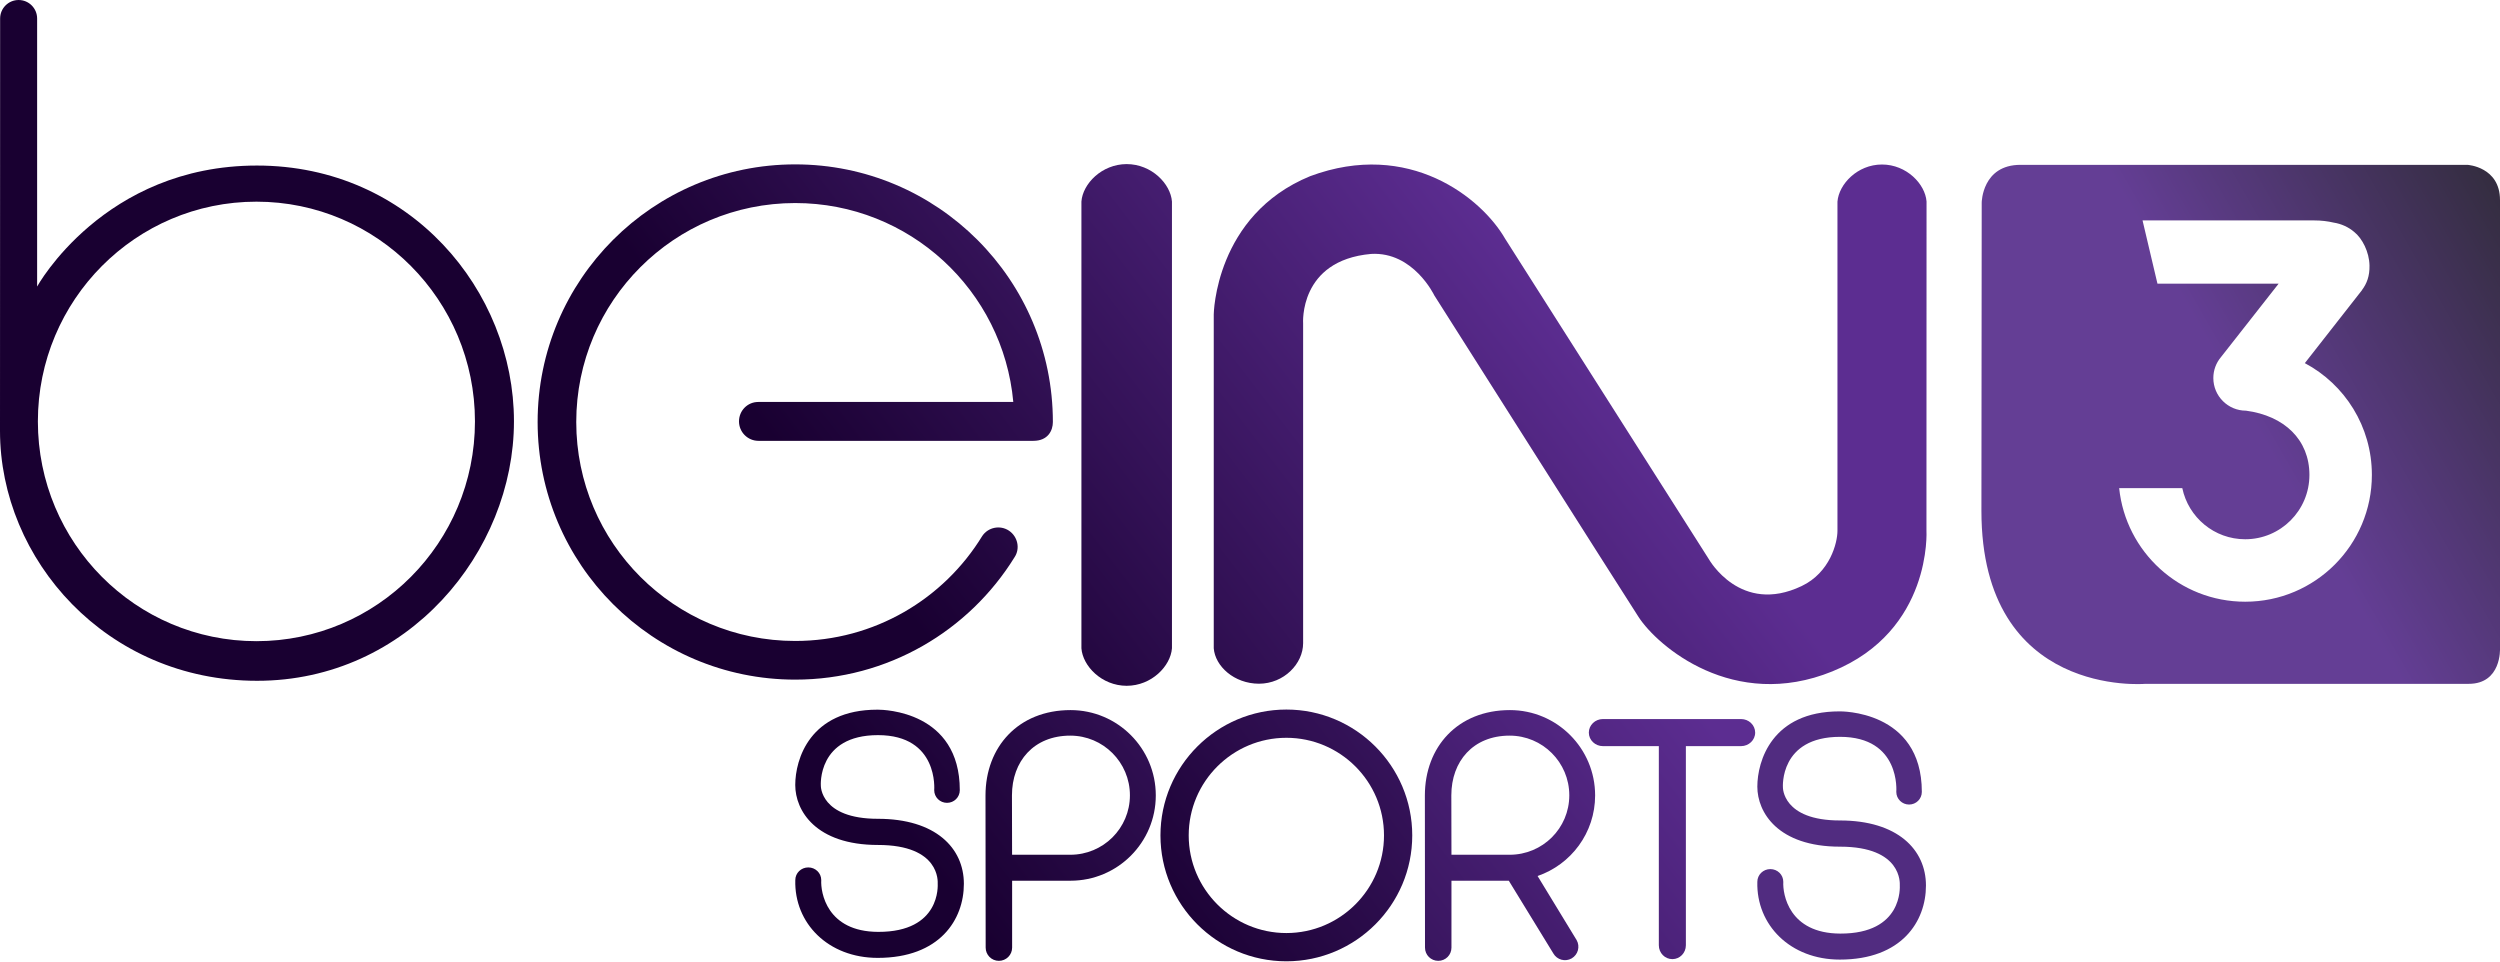
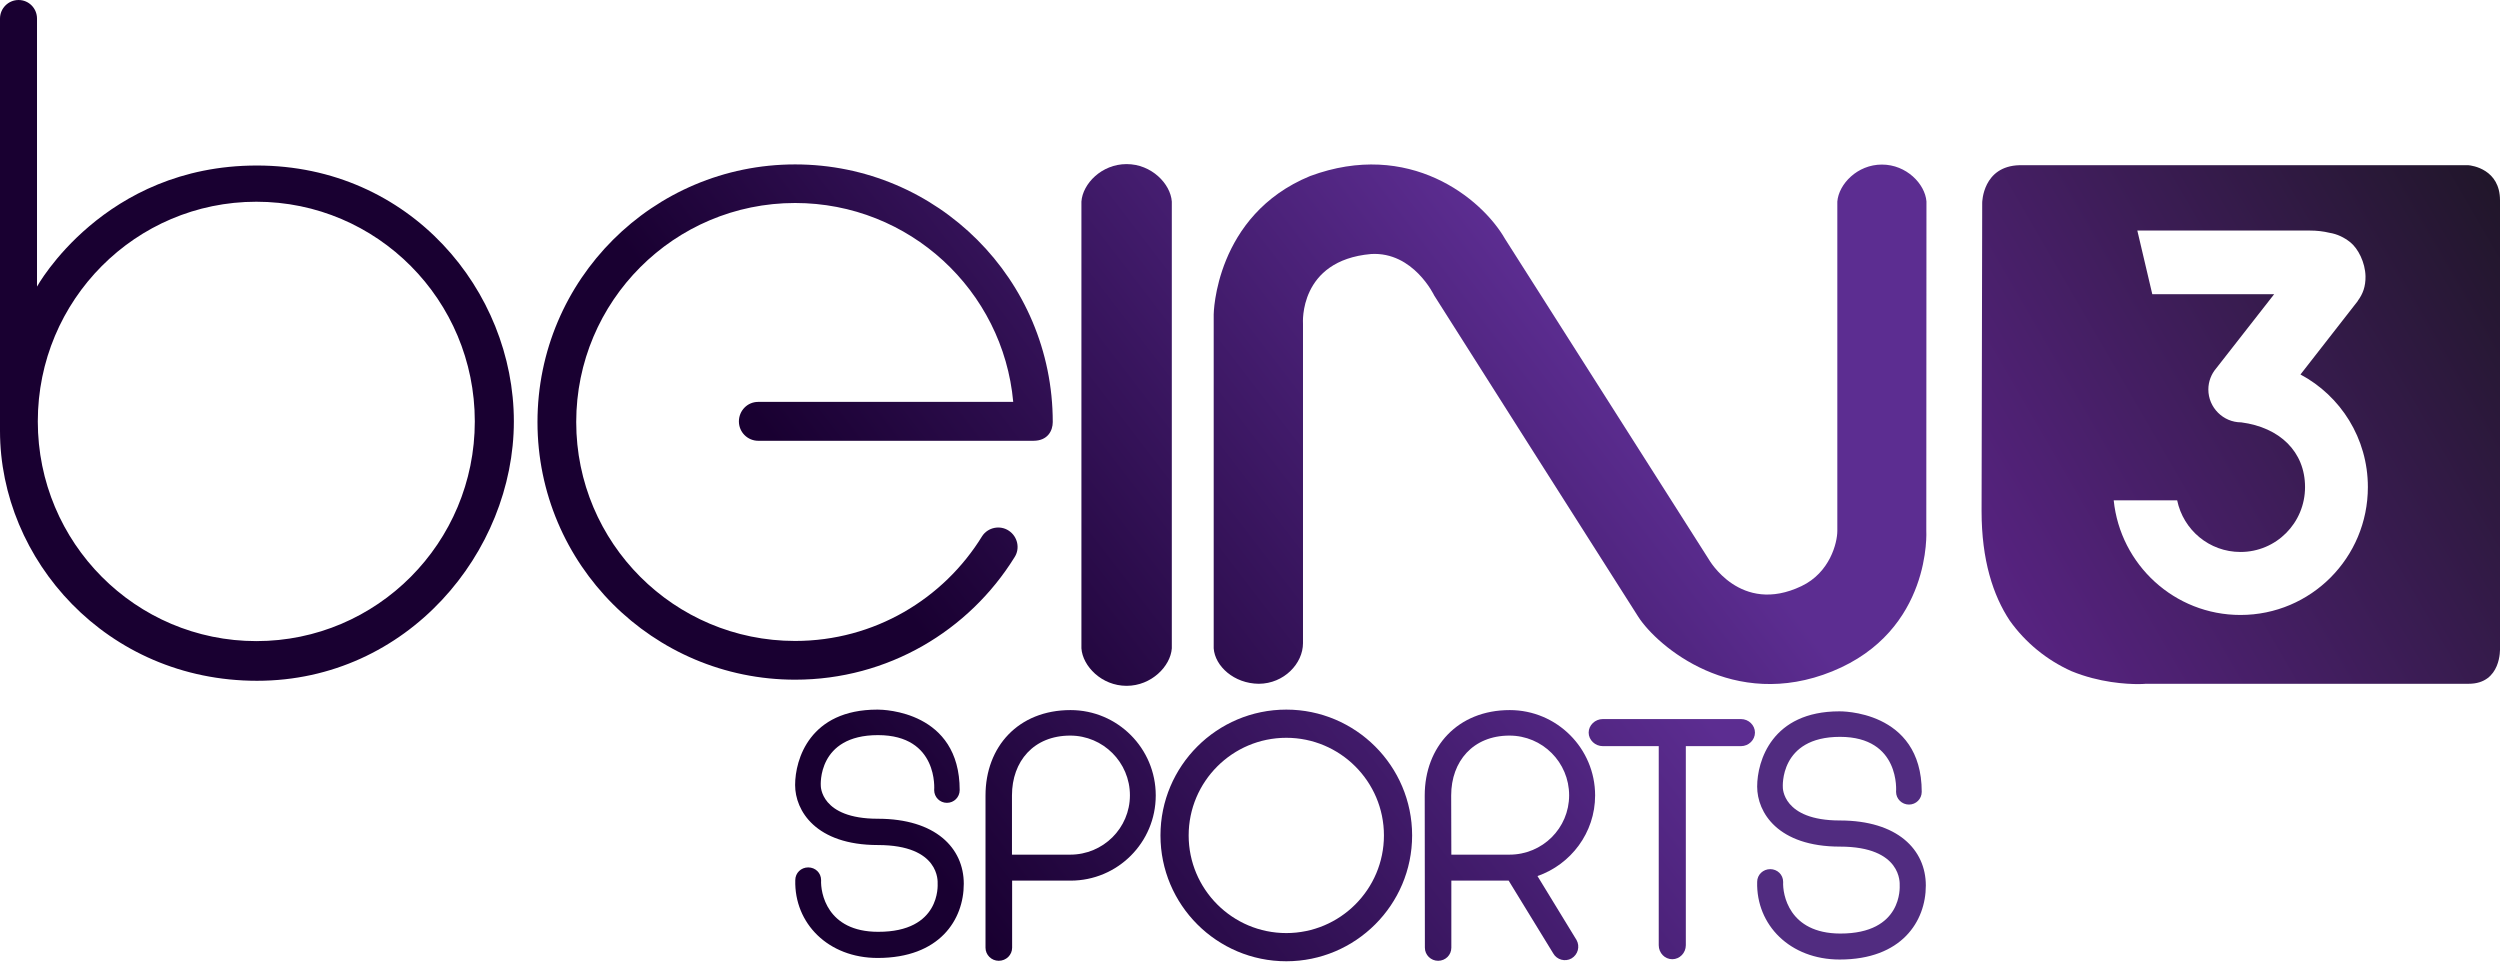
- <svg xmlns="http://www.w3.org/2000/svg" xmlns:xlink="http://www.w3.org/1999/xlink" height="65.111mm" width="169.33mm" version="1.1" viewBox="0 0 600 230.71">
+ <svg xmlns="http://www.w3.org/2000/svg" height="230.7" width="600" version="1.1" viewBox="0 0 158.75 61.039">
  <defs>
-     <linearGradient id="l" gradientUnits="userSpaceOnUse" gradientTransform="matrix(135.24 -103.59 103.59 135.24 430.41 397.28)" x1="0" x2="1" y1="0" y2="0">
+     <linearGradient id="i" gradientUnits="userSpaceOnUse" gradientTransform="matrix(35.781 -27.408 27.408 35.781 143.95 145.16)" x1="0" x2="1" y1="0" y2="0">
      <stop stop-color="#190031" offset="0" />
      <stop stop-color="#190031" offset=".006" />
      <stop stop-color="#5c2d91" offset="1" />
    </linearGradient>
-     <linearGradient id="m" gradientUnits="userSpaceOnUse" gradientTransform="matrix(135.24 -103.59 103.59 135.24 460.16 436.13)" x1="0" x2="1" y1="0" y2="0">
+     <linearGradient id="h" gradientUnits="userSpaceOnUse" gradientTransform="matrix(35.781 -27.408 27.408 35.781 160.96 167.37)" x1="0" x2="1" y1="0" y2="0">
      <stop stop-color="#190031" offset="0" />
      <stop stop-color="#190031" offset=".006" />
      <stop stop-color="#5c2d91" offset="1" />
    </linearGradient>
-     <linearGradient id="n" gradientUnits="userSpaceOnUse" gradientTransform="matrix(135.24 -103.59 103.59 135.24 499.51 487.49)" x1="0" x2="1" y1="0" y2="0">
+     <linearGradient id="g" gradientUnits="userSpaceOnUse" gradientTransform="matrix(35.781 -27.409 27.409 35.781 168.84 177.64)" x1="0" x2="1" y1="0" y2="0">
      <stop stop-color="#190031" offset="0" />
      <stop stop-color="#190031" offset=".006" />
      <stop stop-color="#5c2d91" offset="1" />
    </linearGradient>
-     <linearGradient id="o" gradientUnits="userSpaceOnUse" gradientTransform="matrix(135.24 -103.59 103.59 135.24 527.91 577.54)" x1="0" x2="1" y1="0" y2="0">
+     <linearGradient id="f" gradientUnits="userSpaceOnUse" gradientTransform="matrix(35.781 -27.408 27.408 35.781 179.25 191.23)" x1="0" x2="1" y1="0" y2="0">
      <stop stop-color="#190031" offset="0" />
      <stop stop-color="#190031" offset=".006" />
      <stop stop-color="#5c2d91" offset="1" />
    </linearGradient>
-     <linearGradient id="p" gradientUnits="userSpaceOnUse" gradientTransform="matrix(135.24 -103.59 103.59 135.24 459.99 488.88)" x1="0" x2="1" y1="0" y2="0">
+     <linearGradient id="e" gradientUnits="userSpaceOnUse" gradientTransform="matrix(35.781 -27.408 27.408 35.781 172.18 196.02)" x1="0" x2="1" y1="0" y2="0">
      <stop stop-color="#190031" offset="0" />
      <stop stop-color="#190031" offset=".006" />
      <stop stop-color="#5c2d91" offset="1" />
    </linearGradient>
-     <linearGradient id="k" gradientUnits="userSpaceOnUse" gradientTransform="matrix(135.24 -103.59 103.59 135.24 366.12 313.36)" x1="0" x2="1" y1="0" y2="0">
+     <linearGradient id="d" gradientUnits="userSpaceOnUse" gradientTransform="matrix(35.781 -27.408 27.408 35.781 178.4 204.15)" x1="0" x2="1" y1="0" y2="0">
      <stop stop-color="#190031" offset="0" />
      <stop stop-color="#190031" offset=".006" />
      <stop stop-color="#5c2d91" offset="1" />
    </linearGradient>
-     <linearGradient id="j" gradientUnits="userSpaceOnUse" gradientTransform="matrix(133.22 -76.913 76.913 133.22 721.52 429.26)" x1="0" x2="1" y1="0" y2="0">
-       <stop stop-color="#643e95" offset="0" />
-       <stop stop-color="#643e95" offset=".485" />
-       <stop stop-color="#342d40" offset="1" />
-     </linearGradient>
-     <linearGradient id="f" gradientUnits="userSpaceOnUse" gradientTransform="matrix(135.24 -103.59 103.59 135.24 517.38 563.79)" x1="0" x2="1" y1="0" y2="0">
+     <linearGradient id="c" gradientUnits="userSpaceOnUse" gradientTransform="matrix(35.781 -27.408 27.408 35.781 186.76 215.05)" x1="0" x2="1" y1="0" y2="0">
      <stop stop-color="#190031" offset="0" />
      <stop stop-color="#190031" offset=".006" />
      <stop stop-color="#5c2d91" offset="1" />
    </linearGradient>
-     <linearGradient id="e" xlink:href="#m" gradientUnits="userSpaceOnUse" gradientTransform="matrix(135.24 -103.59 103.59 135.24 460.16 436.13)" x1="0" x2="1" y1="0" y2="0" />
-     <linearGradient id="b" gradientUnits="userSpaceOnUse" gradientTransform="matrix(135.24 -103.59 103.59 135.24 472.8 505.59)" x1="0" x2="1" y1="0" y2="0">
+     <linearGradient id="b" gradientUnits="userSpaceOnUse" gradientTransform="matrix(35.781 -27.408 27.408 35.781 168.79 191.6)" x1="0" x2="1" y1="0" y2="0">
      <stop stop-color="#190031" offset="0" />
      <stop stop-color="#190031" offset=".006" />
      <stop stop-color="#5c2d91" offset="1" />
    </linearGradient>
-     <linearGradient id="a" xlink:href="#n" gradientUnits="userSpaceOnUse" gradientTransform="matrix(135.24 -103.59 103.59 135.24 499.51 487.49)" x1="0" x2="1" y1="0" y2="0" />
+     <linearGradient id="a" gradientUnits="userSpaceOnUse" gradientTransform="matrix(35.781 -27.408 27.408 35.781 183.97 211.42)" x1="0" x2="1" y1="0" y2="0">
+       <stop stop-color="#190031" offset="0" />
+       <stop stop-color="#190031" offset=".006" />
+       <stop stop-color="#5c2d91" offset="1" />
+     </linearGradient>
+     <linearGradient id="j" gradientUnits="userSpaceOnUse" gradientTransform="matrix(45.562 -26.307 26.307 45.562 239.65 178.81)" x1="0" x2="1" y1="0" y2="0">
+       <stop stop-color="#572381" offset="0" />
+       <stop stop-color="#111211" offset="1" />
+     </linearGradient>
  </defs>
-   <g transform="translate(-245.71 -291.29)">
-     <path fill="url(#k)" d="m250.18 291.29c-2.45 0-4.44 1.99-4.44 4.44 0 0-0.03 68.05-0.03 98.96 0 30.92 25.56 59.99 61.7 59.99s61.65-30.93 61.65-62.27c0-31.32-24.88-61.39-61.68-61.39s-52.76 29.04-52.76 29.04v-64.33c0-2.45-1.99-4.44-4.44-4.44zm57.08 48.4c28.96 0 52.44 23.62 52.44 52.74 0 29.13-23.48 52.74-52.44 52.74-28.98 0-52.46-23.61-52.46-52.74 0-29.12 23.48-52.74 52.46-52.74z" />
-     <path fill="url(#l)" d="m374.74 392.57c0 34.15 27.68 61.83 61.82 61.83 22.24 0 41.73-11.74 52.63-29.36 1.41-2.1 0.78-4.97-1.33-6.39-2.12-1.41-5-0.83-6.41 1.28-9.23 15.1-25.89 25.19-44.89 25.19-29.02 0-52.55-23.52-52.55-52.55 0-29.02 23.53-52.55 52.55-52.55 27.41 0 49.91 20.97 52.34 47.74h-61.21c-2.58 0-4.62 2.09-4.62 4.66s2.09 4.67 4.67 4.67h65.98c3.48 0 4.68-2.45 4.68-4.52 0-34.14-27.69-61.83-61.84-61.83-34.14 0-61.82 27.69-61.82 61.83" />
-     <g fill="url(#e)">
-       <path d="m516.11 330.67h0.03-0.03z" />
-       <path d="m516.11 330.67c-5.99 0.02-10.54 4.73-10.86 8.99v107.22c0.32 4.27 4.87 8.99 10.86 9 6-0.01 10.54-4.73 10.87-9v-107.22c-0.33-4.26-4.87-8.97-10.87-8.99" />
-       <path d="m516.09 330.67h0.02-0.02z" />
-       <path d="m554.44 461.58c-16.66 0-30.22 13.55-30.22 30.21s13.56 30.21 30.22 30.21c16.65 0 30.21-13.55 30.21-30.21s-13.56-30.21-30.21-30.21zm0 6.78c12.92 0 23.43 10.5 23.43 23.43 0 12.92-10.51 23.43-23.43 23.43s-23.44-10.51-23.44-23.43c0-12.93 10.52-23.43 23.44-23.43z" />
+   <g transform="translate(-112.1 -139.32)">
+     <path stroke-width=".288" fill="url(#j)" d="m240.34 149.81c-2.35 0.06-2.37 2.38-2.37 2.38l-0.04 19.58c0 3.12 0.73 5.36 1.79 6.96 0.99 1.39 2.34 2.5 3.92 3.21 1.78 0.73 3.48 0.82 4.26 0.82 0.29 0 0.45-0.02 0.45-0.02h20.51c2.09 0 1.99-2.24 1.99-2.24v-28.46c0-1.97-1.77-2.21-2.01-2.23h-0.2zm7.48 4.15h10.95c0.46 0 0.87 0.05 1.24 0.14 0.51 0.08 0.95 0.3 1.33 0.6 0.5 0.4 0.95 1.28 0.97 2.16 0.01 0.66-0.17 1.13-0.49 1.56h0.01l-3.65 4.68c2.55 1.36 4.28 4.05 4.28 7.15 0 4.49-3.62 8.12-8.09 8.12-4.19 0-7.63-3.19-8.05-7.28h4.03c0.39 1.88 2.04 3.28 4.02 3.28 2.27 0 4.1-1.84 4.1-4.12 0-2.25-1.61-3.79-4.05-4.11-1.15 0-2.09-0.94-2.09-2.09 0-0.5 0.19-0.98 0.49-1.33l3.69-4.72h-7.74z" />
+     <g stroke-width=".288">
+       <path fill="url(#i)" d="m112.1 140.5v26.18c0 8.18 6.76 15.87 16.32 15.87s16.31-8.18 16.31-16.47-6.58-16.25-16.32-16.25c-9.73 0-13.96 7.69-13.96 7.69v-17.02c0-0.65-0.52-1.18-1.17-1.18s-1.18 0.53-1.18 1.18m2.4 25.58c0-7.71 6.21-13.95 13.88-13.95 7.66 0 13.87 6.24 13.87 13.95s-6.21 13.95-13.87 13.95c-7.67 0-13.88-6.24-13.88-13.95" />
+       <path fill="url(#h)" d="m146.23 166.12c0 9.03 7.33 16.36 16.36 16.36 5.89 0 11.04-3.11 13.93-7.77 0.37-0.56 0.2-1.32-0.36-1.69-0.55-0.37-1.32-0.22-1.69 0.34-2.45 3.99-6.85 6.66-11.88 6.66-7.68 0-13.9-6.22-13.9-13.9s6.22-13.91 13.9-13.91c7.25 0 13.21 5.55 13.85 12.63h-16.2c-0.68 0-1.22 0.56-1.22 1.24s0.55 1.23 1.23 1.23h17.47c0.91 0 1.23-0.64 1.23-1.19 0-9.04-7.32-16.36-16.36-16.36-9.03 0-16.36 7.32-16.36 16.36" />
+       <path fill="url(#g)" d="m183.64 149.74zc-1.59 0-2.79 1.25-2.87 2.38v28.37c0.08 1.13 1.28 2.38 2.87 2.38 1.58 0 2.79-1.25 2.87-2.38v-28.37c-0.08-1.13-1.29-2.38-2.87-2.38m-0.01 0h0.01zm0.01 33.13m-0.01 0h0.01-0.01" />
+       <path fill="url(#f)" d="m231.6 149.77zc-1.56 0-2.74 1.24-2.83 2.35v20.91c0 0.76-0.47 2.65-2.28 3.51-3.88 1.85-5.88-1.7-5.88-1.7l-12.94-20.35c-1.49-2.6-6.1-6.32-12.38-3.99-6.05 2.49-6.12 8.78-6.12 8.78v21.21c0.08 1.13 1.29 2.24 2.87 2.25 1.59-0.01 2.8-1.28 2.8-2.58v-20.3s-0.29-4 4.32-4.41c2.69-0.16 4.01 2.63 4.01 2.63s11.78 18.57 12.97 20.42c1.2 1.85 6.03 6 12.31 3.45 6.35-2.58 5.97-8.94 5.97-8.94l0.01-20.9c-0.09-1.11-1.27-2.34-2.83-2.34m-0.01 0h0.01zm-39.55 32.97h0.01zm-0.01 0h0.01z" />
+       <path fill="url(#e)" d="m174.68 189.83v9.67c0 0.46 0.38 0.83 0.84 0.83 0.47 0 0.85-0.37 0.85-0.83v-4.26h3.71c2.99 0 5.41-2.42 5.41-5.41s-2.42-5.42-5.41-5.42c-3.32 0-5.4 2.33-5.4 5.42m1.68 0c0-2.17 1.38-3.8 3.7-3.8 2.09 0 3.79 1.7 3.79 3.79s-1.7 3.77-3.79 3.77h-3.7z" />
+       <path fill="url(#d)" d="m185.79 192.37c0 4.41 3.58 7.99 7.99 7.99 4.4 0 7.99-3.58 7.99-7.99s-3.59-7.99-7.99-7.99c-4.41 0-7.99 3.58-7.99 7.99m1.79 0c0-3.42 2.78-6.2 6.2-6.2s6.2 2.78 6.2 6.2-2.78 6.2-6.2 6.2-6.2-2.78-6.2-6.2" />
+       <path fill="url(#c)" d="m213.88 184.98c-0.49 0-0.9 0.39-0.9 0.86s0.41 0.86 0.9 0.86h3.55v12.64c0 0.49 0.38 0.89 0.86 0.89 0.47 0 0.86-0.4 0.86-0.89v-12.64h3.5c0.49 0 0.89-0.39 0.89-0.86s-0.4-0.86-0.89-0.86z" />
+       <path fill="url(#b)" d="m167.81 184.38c-4.29 0-5.22 3.16-5.22 4.79 0 1.62 1.3 3.81 5.26 3.81s3.79 2.35 3.79 2.44 0.21 3.08-3.78 3.07c-3.27 0-3.66-2.51-3.62-3.28 0-0.46-0.36-0.81-0.82-0.81-0.45 0-0.82 0.35-0.82 0.81-0.07 2.74 2.09 4.94 5.23 4.94 3.94 0 5.47-2.43 5.47-4.71s-1.8-4.13-5.46-4.13-3.62-2.1-3.62-2.1-0.24-3.21 3.63-3.21 3.57 3.49 3.57 3.49c0 0.45 0.36 0.81 0.81 0.81s0.81-0.36 0.81-0.81c0-5-4.81-5.11-5.2-5.11h-0.03" />
+       <path fill="url(#a)" d="m202.57 189.83 0.01 9.67c0 0.46 0.38 0.83 0.84 0.83 0.47 0 0.84-0.37 0.84-0.83v-4.26h3.64l2.83 4.62c0.23 0.41 0.76 0.55 1.16 0.32 0.41-0.24 0.55-0.76 0.32-1.17l-2.48-4.06c2.12-0.74 3.66-2.75 3.66-5.12 0-2.99-2.43-5.42-5.42-5.42-3.3 0-5.4 2.33-5.4 5.42m1.68 0c0-2.17 1.39-3.8 3.7-3.8 2.1 0 3.79 1.7 3.79 3.79s-1.69 3.77-3.79 3.77h-3.69z" />
+       <path fill="#512c80" d="m232.5 189.6s0.3-3.49-3.56-3.49c-3.87 0-3.63 3.21-3.63 3.21s-0.04 2.1 3.62 2.1 5.46 1.85 5.46 4.13c0 2.27-1.53 4.7-5.47 4.7-3.15 0-5.31-2.19-5.24-4.93 0-0.46 0.38-0.81 0.83-0.81s0.82 0.35 0.82 0.81c-0.04 0.77 0.35 3.27 3.62 3.28 3.99 0.01 3.78-2.98 3.78-3.07s0.17-2.45-3.79-2.45-5.26-2.18-5.26-3.81c0-1.62 0.93-4.78 5.22-4.78 0 0 5.23-0.11 5.23 5.11 0 0.45-0.36 0.81-0.81 0.81s-0.82-0.36-0.82-0.81" />
    </g>
-     <g fill="url(#a)">
-       <path d="m697.38 330.77h0.02-0.02z" />
-       <path d="m697.38 330.77c-5.9 0.01-10.35 4.72-10.68 8.92v78.99c0 2.9-1.79 10.03-8.61 13.27-14.68 6.99-22.23-6.42-22.23-6.42l-48.91-76.93c-5.64-9.81-23.08-23.86-46.8-15.03-22.86 9.38-23.14 33.17-23.14 33.17v80.14c0.33 4.27 4.87 8.49 10.86 8.5 5.99-0.01 10.59-4.8 10.59-9.73v-76.72s-1.09-15.14 16.31-16.7c10.16-0.59 15.17 9.95 15.17 9.95s44.51 70.2 49.03 77.19c4.52 6.98 22.79 22.7 46.51 13.05 24.01-9.77 22.58-33.81 22.58-33.81l0.02-78.97c-0.33-4.2-4.8-8.86-10.7-8.87" />
-       <path d="m697.36 330.77h0.02-0.02z" />
-     </g>
-     <path fill="url(#b)" d="m502.64 461.71c-12.51 0-20.41 8.82-20.41 20.5l0.04 36.51c0 1.76 1.42 3.17 3.17 3.17s3.18-1.41 3.18-3.17v-16.06h14.02c11.3 0 20.46-9.17 20.46-20.47s-9.16-20.48-20.46-20.48zm-0.06 6.13c7.9 0 14.31 6.41 14.31 14.32 0 7.92-6.41 14.27-14.31 14.27h-13.97l-0.03-14.25c0-8.18 5.24-14.34 14-14.34z" />
-     <path fill="url(#o)" d="m630.41 463.86c-1.86 0-3.38 1.46-3.38 3.25 0 1.8 1.52 3.25 3.38 3.25h13.42v47.79c0 1.85 1.45 3.33 3.25 3.33 1.79 0 3.24-1.48 3.24-3.33v-47.79h13.24c1.87 0 3.39-1.45 3.39-3.25 0-1.79-1.52-3.25-3.39-3.25h-33.15z" />
-     <path fill="url(#p)" d="m456.29 461.61c-16.23 0-19.72 11.93-19.72 18.08 0 6.14 4.9 14.39 19.86 14.39 14.97 0 14.33 8.89 14.33 9.25 0 0.35 0.81 11.65-14.29 11.61-12.36-0.04-13.83-9.5-13.66-12.42 0-1.71-1.4-3.05-3.11-3.05-1.72 0-3.12 1.34-3.12 3.05-0.27 10.36 7.9 18.66 19.78 18.66 14.89 0 20.68-9.17 20.68-17.78s-6.81-15.6-20.64-15.6c-13.84 0-13.69-7.94-13.69-7.94s-0.88-12.14 13.72-12.14c14.62 0 13.49 13.21 13.49 13.21 0 1.69 1.38 3.04 3.07 3.04 1.7 0 3.07-1.35 3.07-3.04 0-18.94-18.2-19.32-19.67-19.32h-0.1" />
-     <path fill="url(#f)" d="m608.09 461.71c-12.51 0-20.41 8.82-20.41 20.5l0.03 36.51c0 1.76 1.42 3.17 3.18 3.17s3.17-1.41 3.17-3.17v-16.06h13.76l10.69 17.45c0.88 1.54 2.85 2.08 4.39 1.2 1.54-0.89 2.08-2.85 1.2-4.4l-9.37-15.38c8.03-2.76 13.81-10.36 13.81-19.34 0-11.3-9.15-20.48-20.45-20.48zm-0.07 6.13c7.91 0 14.32 6.41 14.32 14.32 0 7.92-6.41 14.27-14.32 14.27h-13.96l-0.03-14.25c0-8.18 5.23-14.34 13.99-14.34z" />
-     <path fill="#512c80" d="m700.82 481.34s1.12-13.21-13.49-13.21c-14.6 0-13.72 12.13-13.72 12.13s-0.15 7.94 13.68 7.94c13.84 0 20.65 7 20.65 15.61 0 8.6-5.79 17.78-20.68 17.78-11.88 0-20.06-8.31-19.79-18.66 0-1.71 1.41-3.06 3.12-3.06 1.72 0 3.11 1.35 3.11 3.06-0.16 2.92 1.3 12.38 13.67 12.42 15.1 0.04 14.29-11.27 14.29-11.62s0.63-9.24-14.33-9.24-19.86-8.26-19.86-14.4 3.49-18.07 19.72-18.07c0 0 19.76-0.42 19.76 19.32 0 1.69-1.37 3.04-3.06 3.04s-3.07-1.35-3.07-3.04" />
-     <path fill="url(#j)" d="m730.62 330.85c-9.2 0-9.3 9.03-9.3 9.03l-0.07 74c0 45.02 39.34 41.53 39.34 41.53h77.61c7.89 0 7.51-8.44 7.51-8.44v-107.66c0-8-7.81-8.46-7.81-8.46h-107.28zm29.3 13.34h41.19c1.71 0 3.25 0.19 4.66 0.52 1.87 0.29 3.58 1.08 4.94 2.24 1.92 1.52 3.63 4.8 3.68 8.08 0.05 2.49-0.62 4.28-1.81 5.88h0.02l-13.73 17.53c9.59 5.1 16.09 15.2 16.09 26.83 0 16.8-13.6 30.43-30.4 30.43-15.75 0-28.67-11.95-30.25-27.26h15.15c1.47 7.02 7.67 12.27 15.1 12.27 8.51 0 15.41-6.91 15.41-15.44 0-8.46-6.04-14.2-15.22-15.42-4.34 0-7.84-3.52-7.84-7.83 0-1.9 0.68-3.66 1.82-5.01l13.85-17.64h-29.08l-3.58-15.18z" />
  </g>
</svg>
